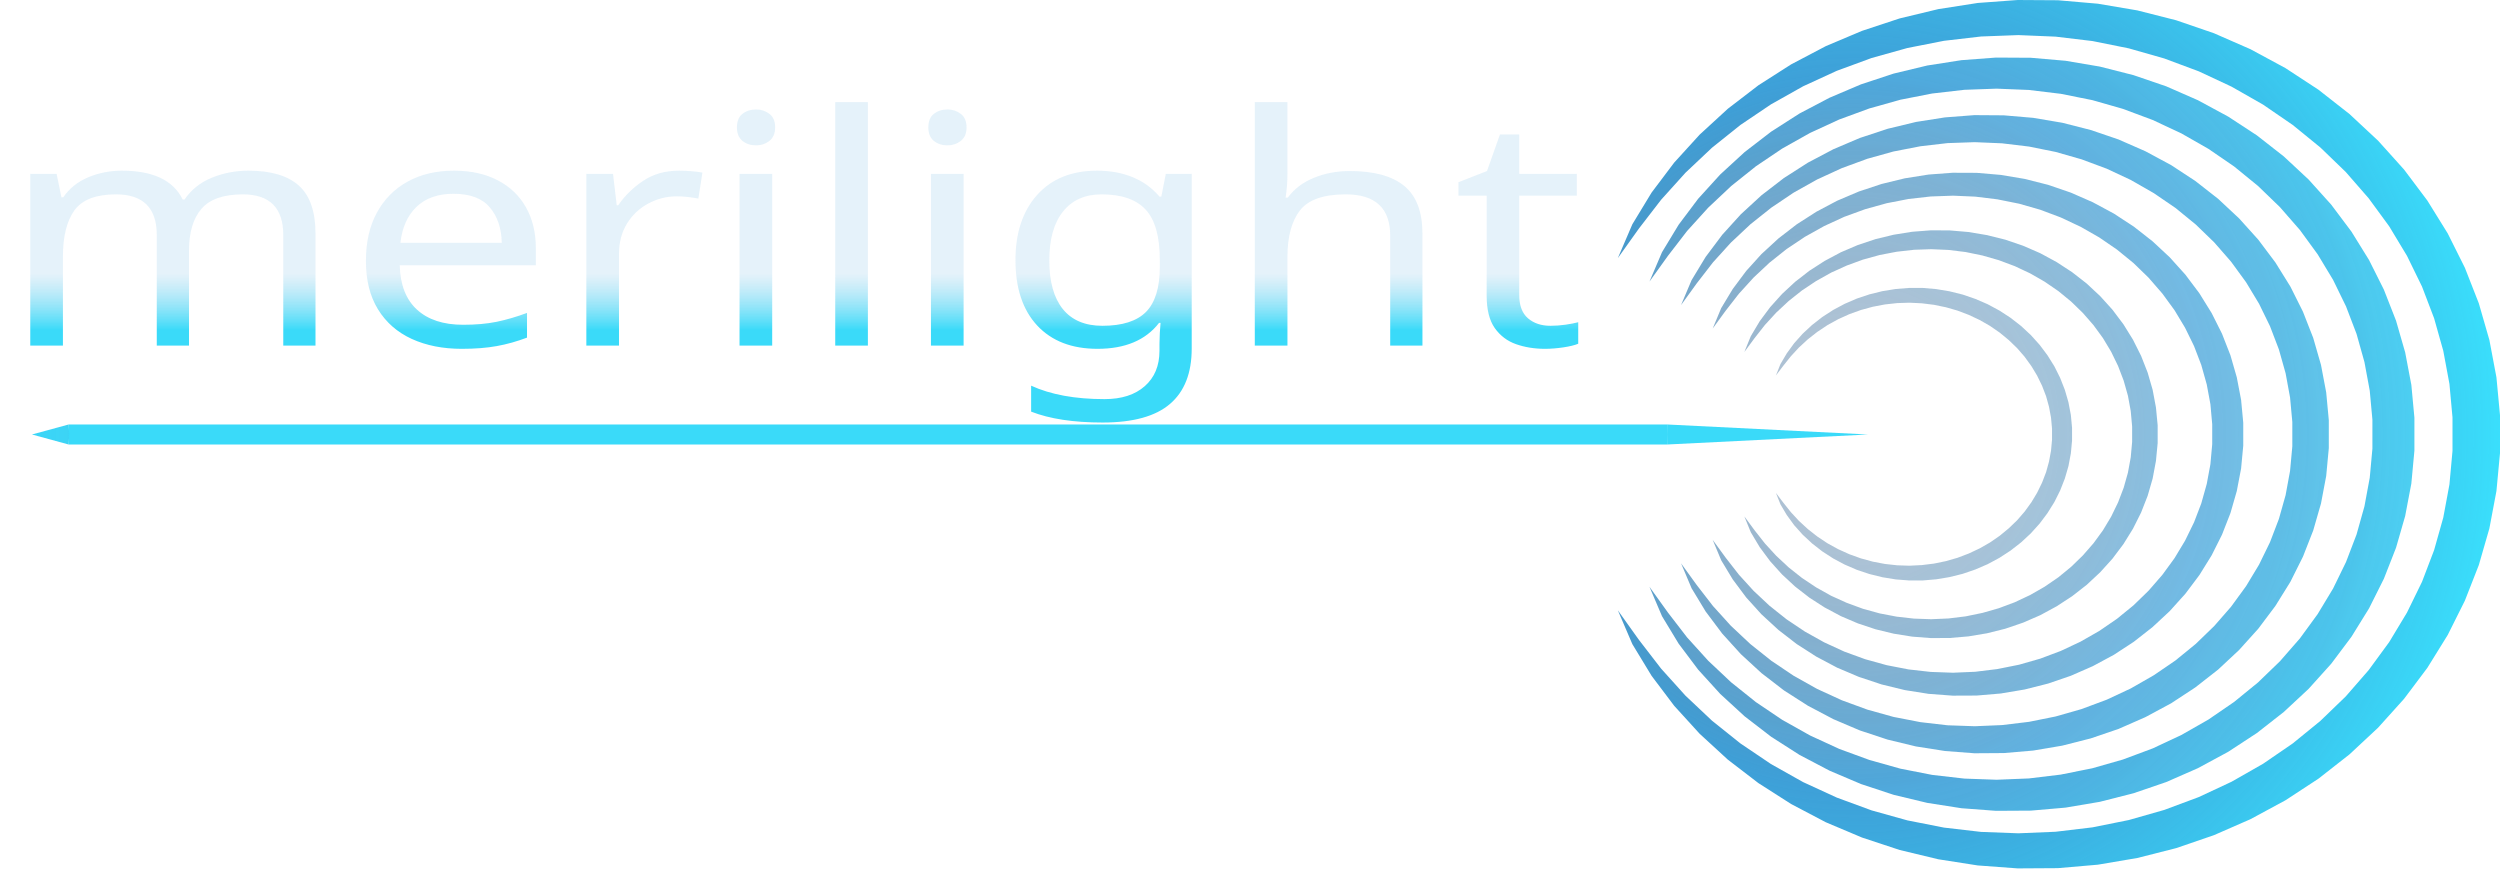
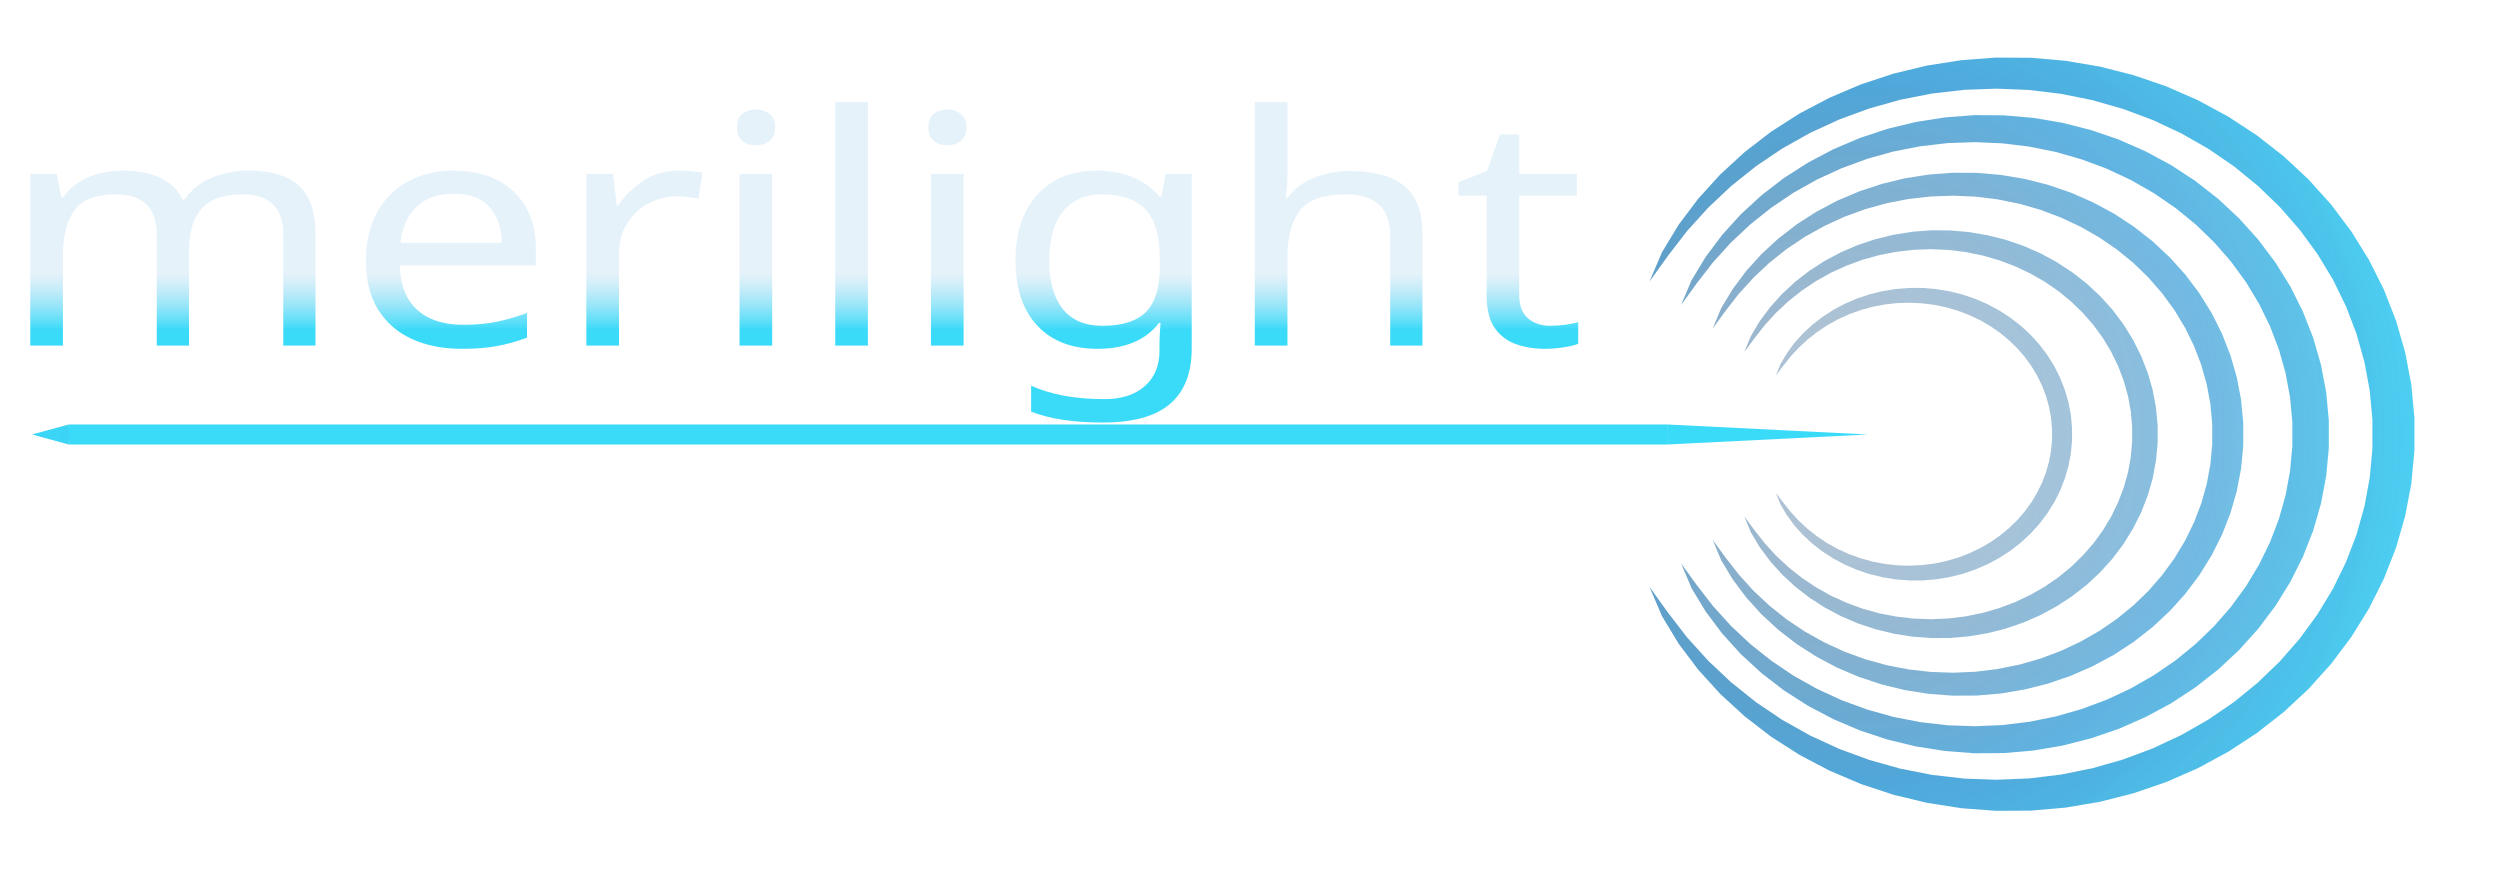
<svg xmlns="http://www.w3.org/2000/svg" xmlns:xlink="http://www.w3.org/1999/xlink" viewBox="-57.4 -96.7 499.426 173.48" version="1.1" id="svg8" width="499.426" height="173.48">
  <defs id="defs3">
    <linearGradient id="linearGradient30">
      <stop style="stop-color:#38daf9;stop-opacity:0.988;" offset="0" id="stop30" />
      <stop style="stop-color:#bddff3;stop-opacity:0.396;" offset="1" id="stop31" />
    </linearGradient>
    <linearGradient id="linearGradient23">
      <stop style="stop-color:#37d5f7;stop-opacity:0.984;" offset="0" id="stop23" />
      <stop style="stop-color:#1669a5;stop-opacity:0.4;" offset="1" id="stop24" />
    </linearGradient>
    <radialGradient id="focusGradient" cx="0" cy="0" r="128.9" gradientUnits="userSpaceOnUse">
      <stop offset="0%" stop-color="#123463" stop-opacity="0.55" id="stop1" />
      <stop offset="55%" stop-color="#1C8FD1" stop-opacity="0.85" id="stop2" />
      <stop offset="100%" stop-color="#3ADFFC" stop-opacity="1" id="stop3" />
    </radialGradient>
    <radialGradient xlink:href="#focusGradient" id="radialGradient8" gradientUnits="userSpaceOnUse" cx="0" cy="0" r="128.9" gradientTransform="translate(313.1657,-9.959992)" />
    <radialGradient xlink:href="#focusGradient" id="radialGradient9" gradientUnits="userSpaceOnUse" cx="0" cy="0" r="128.9" gradientTransform="translate(313.1657,-9.959992)" />
    <radialGradient xlink:href="#focusGradient" id="radialGradient10" gradientUnits="userSpaceOnUse" cx="0" cy="0" r="128.9" gradientTransform="translate(313.1657,-9.959992)" />
    <radialGradient xlink:href="#focusGradient" id="radialGradient11" gradientUnits="userSpaceOnUse" cx="0" cy="0" r="128.9" gradientTransform="translate(313.1657,-9.959992)" />
    <radialGradient xlink:href="#focusGradient" id="radialGradient12" gradientUnits="userSpaceOnUse" cx="0" cy="0" r="128.9" gradientTransform="translate(313.1657,-9.959992)" />
-     <radialGradient xlink:href="#focusGradient" id="radialGradient13" gradientUnits="userSpaceOnUse" cx="0" cy="0" r="128.9" gradientTransform="translate(313.1657,-9.959992)" />
    <linearGradient xlink:href="#linearGradient23" id="linearGradient24" x1="-282.567" y1="-9.901" x2="-7.437" y2="-9.901" gradientUnits="userSpaceOnUse" />
    <linearGradient xlink:href="#linearGradient23" id="linearGradient25" gradientUnits="userSpaceOnUse" x1="-282.567" y1="-9.901" x2="-7.437" y2="-9.901" />
    <linearGradient xlink:href="#linearGradient23" id="linearGradient28" gradientUnits="userSpaceOnUse" x1="-287.005" y1="-9.838" x2="-7.437" y2="-9.901" />
    <linearGradient xlink:href="#linearGradient23" id="linearGradient29" gradientUnits="userSpaceOnUse" x1="-282.567" y1="-9.901" x2="-7.437" y2="-9.901" />
    <linearGradient xlink:href="#linearGradient30" id="linearGradient31" x1="66.06" y1="-19.183" x2="66.06" y2="-30.468" gradientUnits="userSpaceOnUse" gradientTransform="matrix(1.076057,0,0,1.076057,7.665793,-12.49223)" />
  </defs>
  <path d="m 297.376,-21.69 1.47,-1.94 1.5,-1.88 1.63,-1.77 1.78,-1.64 1.9,-1.49 2.03,-1.35 2.13,-1.17 2.23,-1.01 2.31,-0.83 2.37,-0.65 2.42,-0.46 2.45,-0.27 2.45,-0.08 2.46,0.12 2.43,0.3 2.39,0.49 2.33,0.67 2.26,0.86 2.17,1.02 2.06,1.18 1.94,1.34 1.81,1.49 1.67,1.61 1.5,1.73 1.34,1.85 1.16,1.93 0.98,2.01 0.8,2.08 0.59,2.13 0.4,2.17 0.2,2.19 v 2.2 l -0.2,2.19 -0.4,2.17 -0.59,2.13 -0.8,2.08 -0.98,2.01 -1.16,1.93 -1.34,1.85 -1.5,1.73 -1.67,1.61 -1.81,1.49 -1.94,1.34 -2.06,1.18 -2.17,1.02 -2.26,0.86 -2.33,0.67 -2.39,0.49 -2.43,0.3 -2.46,0.12 -2.45,-0.08 -2.45,-0.27 -2.42,-0.46 -2.37,-0.65 -2.31,-0.83 -2.23,-1.01 -2.13,-1.17 -2.03,-1.35 -1.9,-1.49 -1.78,-1.64 -1.63,-1.77 -1.5,-1.88 -1.47,-1.94 v 0 l 0.91,2.29 1.26,2.13 1.48,2.03 1.69,1.89 1.87,1.74 2.04,1.59 2.19,1.42 2.31,1.23 2.43,1.05 2.52,0.84 2.59,0.64 2.65,0.43 2.69,0.21 h 2.69 l 2.69,-0.23 2.66,-0.44 2.62,-0.65 2.54,-0.87 2.46,-1.06 2.36,-1.27 2.23,-1.45 2.09,-1.63 1.94,-1.8 1.76,-1.95 1.57,-2.09 1.38,-2.21 1.16,-2.32 0.94,-2.4 0.72,-2.48 0.48,-2.53 0.24,-2.56 v -2.56 l -0.24,-2.56 -0.48,-2.53 -0.72,-2.48 -0.94,-2.4 -1.16,-2.32 -1.38,-2.21 -1.57,-2.09 -1.76,-1.95 -1.94,-1.8 -2.09,-1.63 -2.23,-1.45 -2.36,-1.27 -2.46,-1.06 -2.54,-0.87 -2.62,-0.65 -2.66,-0.44 -2.69,-0.23 h -2.69 l -2.69,0.21 -2.65,0.43 -2.59,0.64 -2.52,0.84 -2.43,1.05 -2.31,1.23 -2.19,1.42 -2.04,1.59 -1.87,1.74 -1.69,1.89 -1.48,2.03 -1.26,2.13 z" fill="url(#focusGradient)" opacity="0.55" id="path3" style="fill:url(#radialGradient8);stroke:none" />
  <path d="m 291.066,-26.38 2.02,-2.74 2.08,-2.65 2.28,-2.49 2.48,-2.31 2.66,-2.11 2.84,-1.89 2.99,-1.67 3.13,-1.42 3.23,-1.18 3.33,-0.92 3.4,-0.65 3.44,-0.39 3.46,-0.12 3.45,0.15 3.42,0.42 3.36,0.69 3.28,0.94 3.18,1.19 3.06,1.44 2.9,1.66 2.74,1.88 2.55,2.09 2.34,2.27 2.13,2.44 1.89,2.59 1.64,2.73 1.38,2.84 1.12,2.93 0.85,3.01 0.56,3.05 0.28,3.09 v 3.1 l -0.28,3.09 -0.56,3.05 -0.85,3.01 -1.12,2.93 -1.38,2.84 -1.64,2.73 -1.89,2.59 -2.13,2.44 -2.34,2.27 -2.55,2.09 -2.74,1.88 -2.9,1.66 -3.06,1.44 -3.18,1.19 -3.28,0.94 -3.36,0.69 -3.42,0.42 -3.45,0.15 -3.46,-0.12 -3.44,-0.39 -3.4,-0.65 -3.33,-0.92 -3.23,-1.18 -3.13,-1.42 -2.99,-1.67 -2.84,-1.89 -2.66,-2.11 -2.48,-2.31 -2.28,-2.49 -2.08,-2.65 -2.02,-2.74 v 0 l 1.3,3.18 1.78,2.98 2.09,2.81 2.37,2.63 2.62,2.43 2.85,2.21 3.06,1.97 3.23,1.72 3.39,1.45 3.52,1.17 3.63,0.88 3.69,0.59 3.74,0.29 3.76,-0.02 3.75,-0.32 3.71,-0.62 3.64,-0.91 3.55,-1.21 3.43,-1.49 3.27,-1.77 3.11,-2.03 2.91,-2.27 2.69,-2.51 2.45,-2.71 2.19,-2.91 1.91,-3.08 1.62,-3.23 1.31,-3.34 1,-3.45 0.66,-3.52 0.34,-3.55 v -3.58 l -0.34,-3.55 -0.66,-3.52 -1,-3.45 -1.31,-3.34 -1.62,-3.23 -1.91,-3.08 -2.19,-2.91 -2.45,-2.71 -2.69,-2.51 -2.91,-2.27 -3.11,-2.03 -3.27,-1.77 -3.43,-1.49 -3.55,-1.21 -3.64,-0.91 -3.71,-0.62 -3.75,-0.32 -3.76,-0.02 -3.74,0.29 -3.69,0.59 -3.63,0.88 -3.52,1.17 -3.39,1.45 -3.23,1.72 -3.06,1.97 -2.85,2.21 -2.62,2.43 -2.37,2.63 -2.09,2.81 -1.78,2.98 z" fill="url(#focusGradient)" opacity="0.64" id="path4" style="fill:url(#radialGradient9)" />
  <path d="m 284.746,-31.07 2.57,-3.53 2.67,-3.43 2.93,-3.22 3.18,-2.98 3.42,-2.72 3.65,-2.44 3.85,-2.15 4.02,-1.85 4.17,-1.52 4.29,-1.19 4.37,-0.85 4.43,-0.5 4.46,-0.16 4.44,0.19 4.41,0.54 4.34,0.87 4.23,1.21 4.1,1.54 3.94,1.85 3.75,2.14 3.53,2.42 3.3,2.69 3.02,2.93 2.74,3.15 2.44,3.34 2.12,3.52 1.79,3.66 1.45,3.79 1.09,3.88 0.73,3.94 0.36,3.99 v 4 l -0.36,3.99 -0.73,3.94 -1.09,3.88 -1.45,3.79 -1.79,3.66 -2.12,3.52 -2.44,3.34 -2.74,3.15 -3.02,2.93 -3.3,2.69 -3.53,2.42 -3.75,2.14 -3.94,1.85 -4.1,1.54 -4.23,1.21 -4.34,0.87 -4.41,0.54 -4.44,0.19 -4.46,-0.16 -4.43,-0.5 -4.37,-0.85 -4.29,-1.19 -4.17,-1.52 -4.02,-1.85 -3.85,-2.15 -3.65,-2.44 -3.42,-2.72 -3.18,-2.98 -2.93,-3.22 -2.67,-3.43 -2.57,-3.53 v 0 l 1.7,4.08 2.3,3.81 2.69,3.61 3.05,3.37 3.38,3.11 3.66,2.83 3.93,2.52 4.15,2.2 4.36,1.85 4.52,1.5 4.65,1.13 4.74,0.75 4.8,0.36 4.82,-0.02 4.81,-0.41 4.76,-0.8 4.67,-1.18 4.55,-1.56 4.39,-1.92 4.2,-2.26 3.98,-2.6 3.73,-2.92 3.45,-3.21 3.14,-3.48 2.8,-3.73 2.45,-3.95 2.07,-4.13 1.68,-4.3 1.27,-4.41 0.86,-4.5 0.43,-4.56 v -4.58 l -0.43,-4.56 -0.86,-4.5 -1.27,-4.41 -1.68,-4.3 -2.07,-4.13 -2.45,-3.95 -2.8,-3.73 -3.14,-3.48 -3.45,-3.21 -3.73,-2.92 -3.98,-2.6 -4.2,-2.26 -4.39,-1.92 -4.55,-1.56 -4.67,-1.18 -4.76,-0.8 -4.81,-0.41 -4.82,-0.02 -4.8,0.36 -4.74,0.75 -4.65,1.13 -4.52,1.5 -4.36,1.85 -4.15,2.2 -3.93,2.52 -3.66,2.83 -3.38,3.11 -3.05,3.37 -2.69,3.61 -2.3,3.81 z" fill="url(#focusGradient)" opacity="0.73" id="path5" style="fill:url(#radialGradient10)" />
  <path d="m 278.426,-35.76 3.13,-4.33 3.25,-4.2 3.57,-3.94 3.89,-3.65 4.18,-3.33 4.46,-3 4.71,-2.64 4.92,-2.26 5.1,-1.87 5.24,-1.46 5.35,-1.04 5.42,-0.63 5.46,-0.19 5.44,0.23 5.4,0.65 5.31,1.07 5.18,1.48 5.02,1.87 4.83,2.26 4.59,2.63 4.33,2.96 4.03,3.29 3.71,3.59 3.36,3.85 2.99,4.1 2.6,4.31 2.19,4.49 1.77,4.63 1.34,4.76 0.89,4.83 0.45,4.89 v 4.9 l -0.45,4.89 -0.89,4.83 -1.34,4.76 -1.77,4.63 -2.19,4.49 -2.6,4.31 -2.99,4.1 -3.36,3.85 -3.71,3.59 -4.03,3.29 -4.33,2.96 -4.59,2.63 -4.83,2.26 -5.02,1.87 -5.18,1.48 -5.31,1.07 -5.4,0.65 -5.44,0.23 -5.46,-0.19 -5.42,-0.63 -5.35,-1.04 -5.24,-1.46 -5.1,-1.87 -4.92,-2.26 -4.71,-2.64 -4.46,-3 -4.18,-3.33 -3.89,-3.65 -3.57,-3.94 -3.25,-4.2 -3.13,-4.33 v 0 l 2.1,4.97 2.82,4.66 3.3,4.4 3.73,4.11 4.12,3.79 4.48,3.45 4.8,3.07 5.08,2.68 5.32,2.26 5.51,1.82 5.68,1.37 5.79,0.91 5.86,0.45 5.88,-0.04 5.87,-0.5 5.8,-0.98 5.7,-1.45 5.55,-1.89 5.36,-2.35 5.13,-2.76 4.85,-3.18 4.55,-3.56 4.2,-3.92 3.83,-4.25 3.42,-4.55 2.99,-4.81 2.52,-5.04 2.05,-5.24 1.55,-5.38 1.04,-5.49 0.52,-5.56 v -5.58 l -0.52,-5.56 -1.04,-5.49 -1.55,-5.38 -2.05,-5.24 -2.52,-5.04 -2.99,-4.81 -3.42,-4.55 -3.83,-4.25 -4.2,-3.92 -4.55,-3.56 -4.85,-3.18 -5.13,-2.76 -5.36,-2.35 -5.55,-1.89 -5.7,-1.45 -5.8,-0.98 -5.87,-0.5 -5.88,-0.04 -5.86,0.45 -5.79,0.91 -5.68,1.37 -5.51,1.82 -5.32,2.26 -5.08,2.68 -4.8,3.07 -4.48,3.45 -4.12,3.79 -3.73,4.11 -3.3,4.4 -2.82,4.66 z" fill="url(#focusGradient)" opacity="0.82" id="path6" style="fill:url(#radialGradient11)" />
  <path d="m 272.116,-40.45 3.68,-5.13 3.83,-4.97 4.22,-4.66 4.59,-4.32 4.94,-3.95 5.27,-3.55 5.56,-3.12 5.82,-2.68 6.03,-2.21 6.2,-1.74 6.33,-1.24 6.42,-0.74 6.45,-0.23 6.44,0.26 6.38,0.77 6.29,1.26 6.13,1.75 5.95,2.22 5.71,2.67 5.43,3.1 5.12,3.51 4.78,3.9 4.39,4.24 3.98,4.56 3.54,4.85 3.08,5.1 2.59,5.31 2.1,5.49 1.58,5.63 1.06,5.72 0.53,5.79 v 5.8 l -0.53,5.79 -1.06,5.72 -1.58,5.63 -2.1,5.49 -2.59,5.31 -3.08,5.1 -3.54,4.85 -3.98,4.56 -4.39,4.24 -4.78,3.9 -5.12,3.51 -5.43,3.1 -5.71,2.67 -5.95,2.22 -6.13,1.75 -6.29,1.26 -6.38,0.77 -6.44,0.26 -6.45,-0.23 -6.42,-0.74 -6.33,-1.24 -6.2,-1.74 -6.03,-2.21 -5.82,-2.68 -5.56,-3.12 -5.27,-3.55 -4.94,-3.95 -4.59,-4.32 -4.22,-4.66 -3.83,-4.97 -3.68,-5.13 v 0 l 2.5,5.86 3.33,5.5 3.9,5.19 4.41,4.85 4.88,4.48 5.29,4.07 5.67,3.63 6,3.15 6.28,2.67 6.52,2.15 6.7,1.61 6.84,1.07 6.91,0.52 6.95,-0.04 6.93,-0.6 6.85,-1.16 6.73,-1.71 6.55,-2.24 6.32,-2.77 6.05,-3.27 5.73,-3.75 5.37,-4.2 4.96,-4.62 4.52,-5.02 4.03,-5.37 3.52,-5.68 2.98,-5.95 2.42,-6.18 1.83,-6.35 1.23,-6.48 0.61,-6.56 v -6.58 l -0.61,-6.56 -1.23,-6.48 -1.83,-6.35 -2.42,-6.18 -2.98,-5.95 -3.52,-5.68 -4.03,-5.37 -4.52,-5.02 -4.96,-4.62 -5.37,-4.2 -5.73,-3.75 -6.05,-3.27 -6.32,-2.77 -6.55,-2.24 -6.73,-1.71 -6.85,-1.16 -6.93,-0.6 -6.95,-0.04 -6.91,0.52 -6.84,1.07 -6.7,1.61 -6.52,2.15 -6.28,2.67 -6,3.15 -5.67,3.63 -5.29,4.07 -4.88,4.48 -4.41,4.85 -3.9,5.19 -3.33,5.5 z" fill="url(#focusGradient)" opacity="0.91" id="path7" style="fill:url(#radialGradient12)" />
-   <path d="m 265.796,-45.14 4.23,-5.93 4.42,-5.73 4.86,-5.39 5.3,-5 5.7,-4.56 6.08,-4.1 6.42,-3.61 6.72,-3.09 6.96,-2.56 7.16,-2 7.31,-1.44 7.4,-0.86 7.45,-0.28 7.44,0.31 7.37,0.88 7.25,1.46 7.09,2.02 6.87,2.56 6.59,3.08 6.28,3.58 5.92,4.06 5.51,4.49 5.08,4.9 4.59,5.27 4.1,5.6 3.55,5.89 3,6.14 2.42,6.34 1.83,6.5 1.23,6.61 0.61,6.69 v 6.7 l -0.61,6.69 -1.23,6.61 -1.83,6.5 -2.42,6.34 -3,6.14 -3.55,5.89 -4.1,5.6 -4.59,5.27 -5.08,4.9 -5.51,4.49 -5.92,4.06 -6.28,3.58 -6.59,3.08 -6.87,2.56 -7.09,2.02 -7.25,1.46 -7.37,0.88 -7.44,0.31 -7.45,-0.28 -7.4,-0.86 -7.31,-1.44 -7.16,-2 -6.96,-2.56 -6.72,-3.09 -6.42,-3.61 -6.08,-4.1 -5.7,-4.56 -5.3,-5 -4.86,-5.39 -4.42,-5.73 -4.23,-5.93 v 0 l 2.9,6.76 3.85,6.34 4.51,5.98 5.09,5.59 5.62,5.16 6.11,4.69 6.54,4.18 6.92,3.64 7.25,3.06 7.51,2.48 7.73,1.86 7.88,1.23 7.98,0.59 8.01,-0.05 7.99,-0.69 7.9,-1.34 7.75,-1.97 7.55,-2.59 7.29,-3.19 6.98,-3.77 6.6,-4.32 6.19,-4.85 5.72,-5.33 5.2,-5.78 4.65,-6.19 4.06,-6.55 3.43,-6.86 2.79,-7.12 2.11,-7.32 1.41,-7.47 0.71,-7.56 v -7.58 l -0.71,-7.56 -1.41,-7.47 -2.11,-7.32 -2.79,-7.12 -3.43,-6.86 -4.06,-6.55 -4.65,-6.19 -5.2,-5.78 -5.72,-5.33 -6.19,-4.85 -6.6,-4.32 -6.98,-3.77 -7.29,-3.19 -7.55,-2.59 -7.75,-1.97 -7.9,-1.34 -7.99,-0.69 -8.01,-0.05 -7.98,0.59 -7.88,1.23 -7.73,1.86 -7.51,2.48 -7.25,3.06 -6.92,3.64 -6.54,4.18 -6.11,4.69 -5.62,5.16 -5.09,5.59 -4.51,5.98 -3.85,6.34 z" fill="url(#focusGradient)" opacity="1" id="path8" style="fill:url(#radialGradient13)" />
  <g id="path13" style="opacity:1;fill:url(#linearGradient24);fill-opacity:1;stroke:none;stroke-opacity:1" transform="matrix(1.316045,0,0,1,325.546,4e-6)">
    <path style="baseline-shift:baseline;display:inline;overflow:visible;vector-effect:none;fill:url(#linearGradient25);fill-opacity:1;stroke:none;stroke-opacity:1;enable-background:accumulate;stop-color:#000000;stop-opacity:1" d="M -37.913,-9.901 H -280.567" id="path22" />
    <path style="baseline-shift:baseline;display:inline;overflow:visible;vector-effect:none;fill:#38d9f9;fill-opacity:0.988;stroke:none;stroke-opacity:1;enable-background:accumulate;stop-color:#000000;stop-opacity:1" d="m -280.566,-11.9 v 4 h 242.654 v -4 z" id="path23" />
    <g id="g20" style="fill:url(#linearGradient29);fill-opacity:1;stroke:none;stroke-opacity:1">
      <path style="baseline-shift:baseline;display:inline;overflow:visible;vector-effect:none;fill:#38d9f9;fill-opacity:0.988;stroke:none;stroke-opacity:1;enable-background:accumulate;stop-color:#000000;stop-opacity:1" d="m -37.913,-11.901 30.476,2 -30.476,2 -0.021,-2.044 z" id="path20" />
      <path style="baseline-shift:baseline;display:inline;overflow:visible;vector-effect:none;fill:url(#linearGradient28);fill-opacity:1;stroke:none;stroke-opacity:1;enable-background:accumulate;stop-color:#000000;stop-opacity:1" d="m -280.567,-7.901 -5.562,-2 5.562,-2 0.1,2 z" id="path21" />
    </g>
  </g>
  <text xml:space="preserve" style="font-style:normal;font-variant:normal;font-weight:normal;font-stretch:normal;font-size:68.868px;font-family:Bahnschrift;-inkscape-font-specification:'Bahnschrift, Normal';font-variant-ligatures:normal;font-variant-caps:normal;font-variant-numeric:normal;font-variant-east-asian:normal;writing-mode:lr-tb;direction:ltr;fill:url(#linearGradient31);stroke:none;stroke-width:4.304;stroke-dasharray:none;stroke-opacity:1" x="-53.583" y="-29.76" id="text29" transform="scale(1.076057,0.9293189)">
    <tspan id="tspan29" x="-53.583" y="-29.76" style="font-style:normal;font-variant:normal;font-weight:normal;font-stretch:normal;font-size:68.868px;font-family:Bahnschrift;-inkscape-font-specification:'Bahnschrift, Normal';font-variant-ligatures:normal;font-variant-caps:normal;font-variant-numeric:normal;font-variant-east-asian:normal;opacity:1;fill:url(#linearGradient31);stroke-width:4.304">merilight</tspan>
  </text>
</svg>
